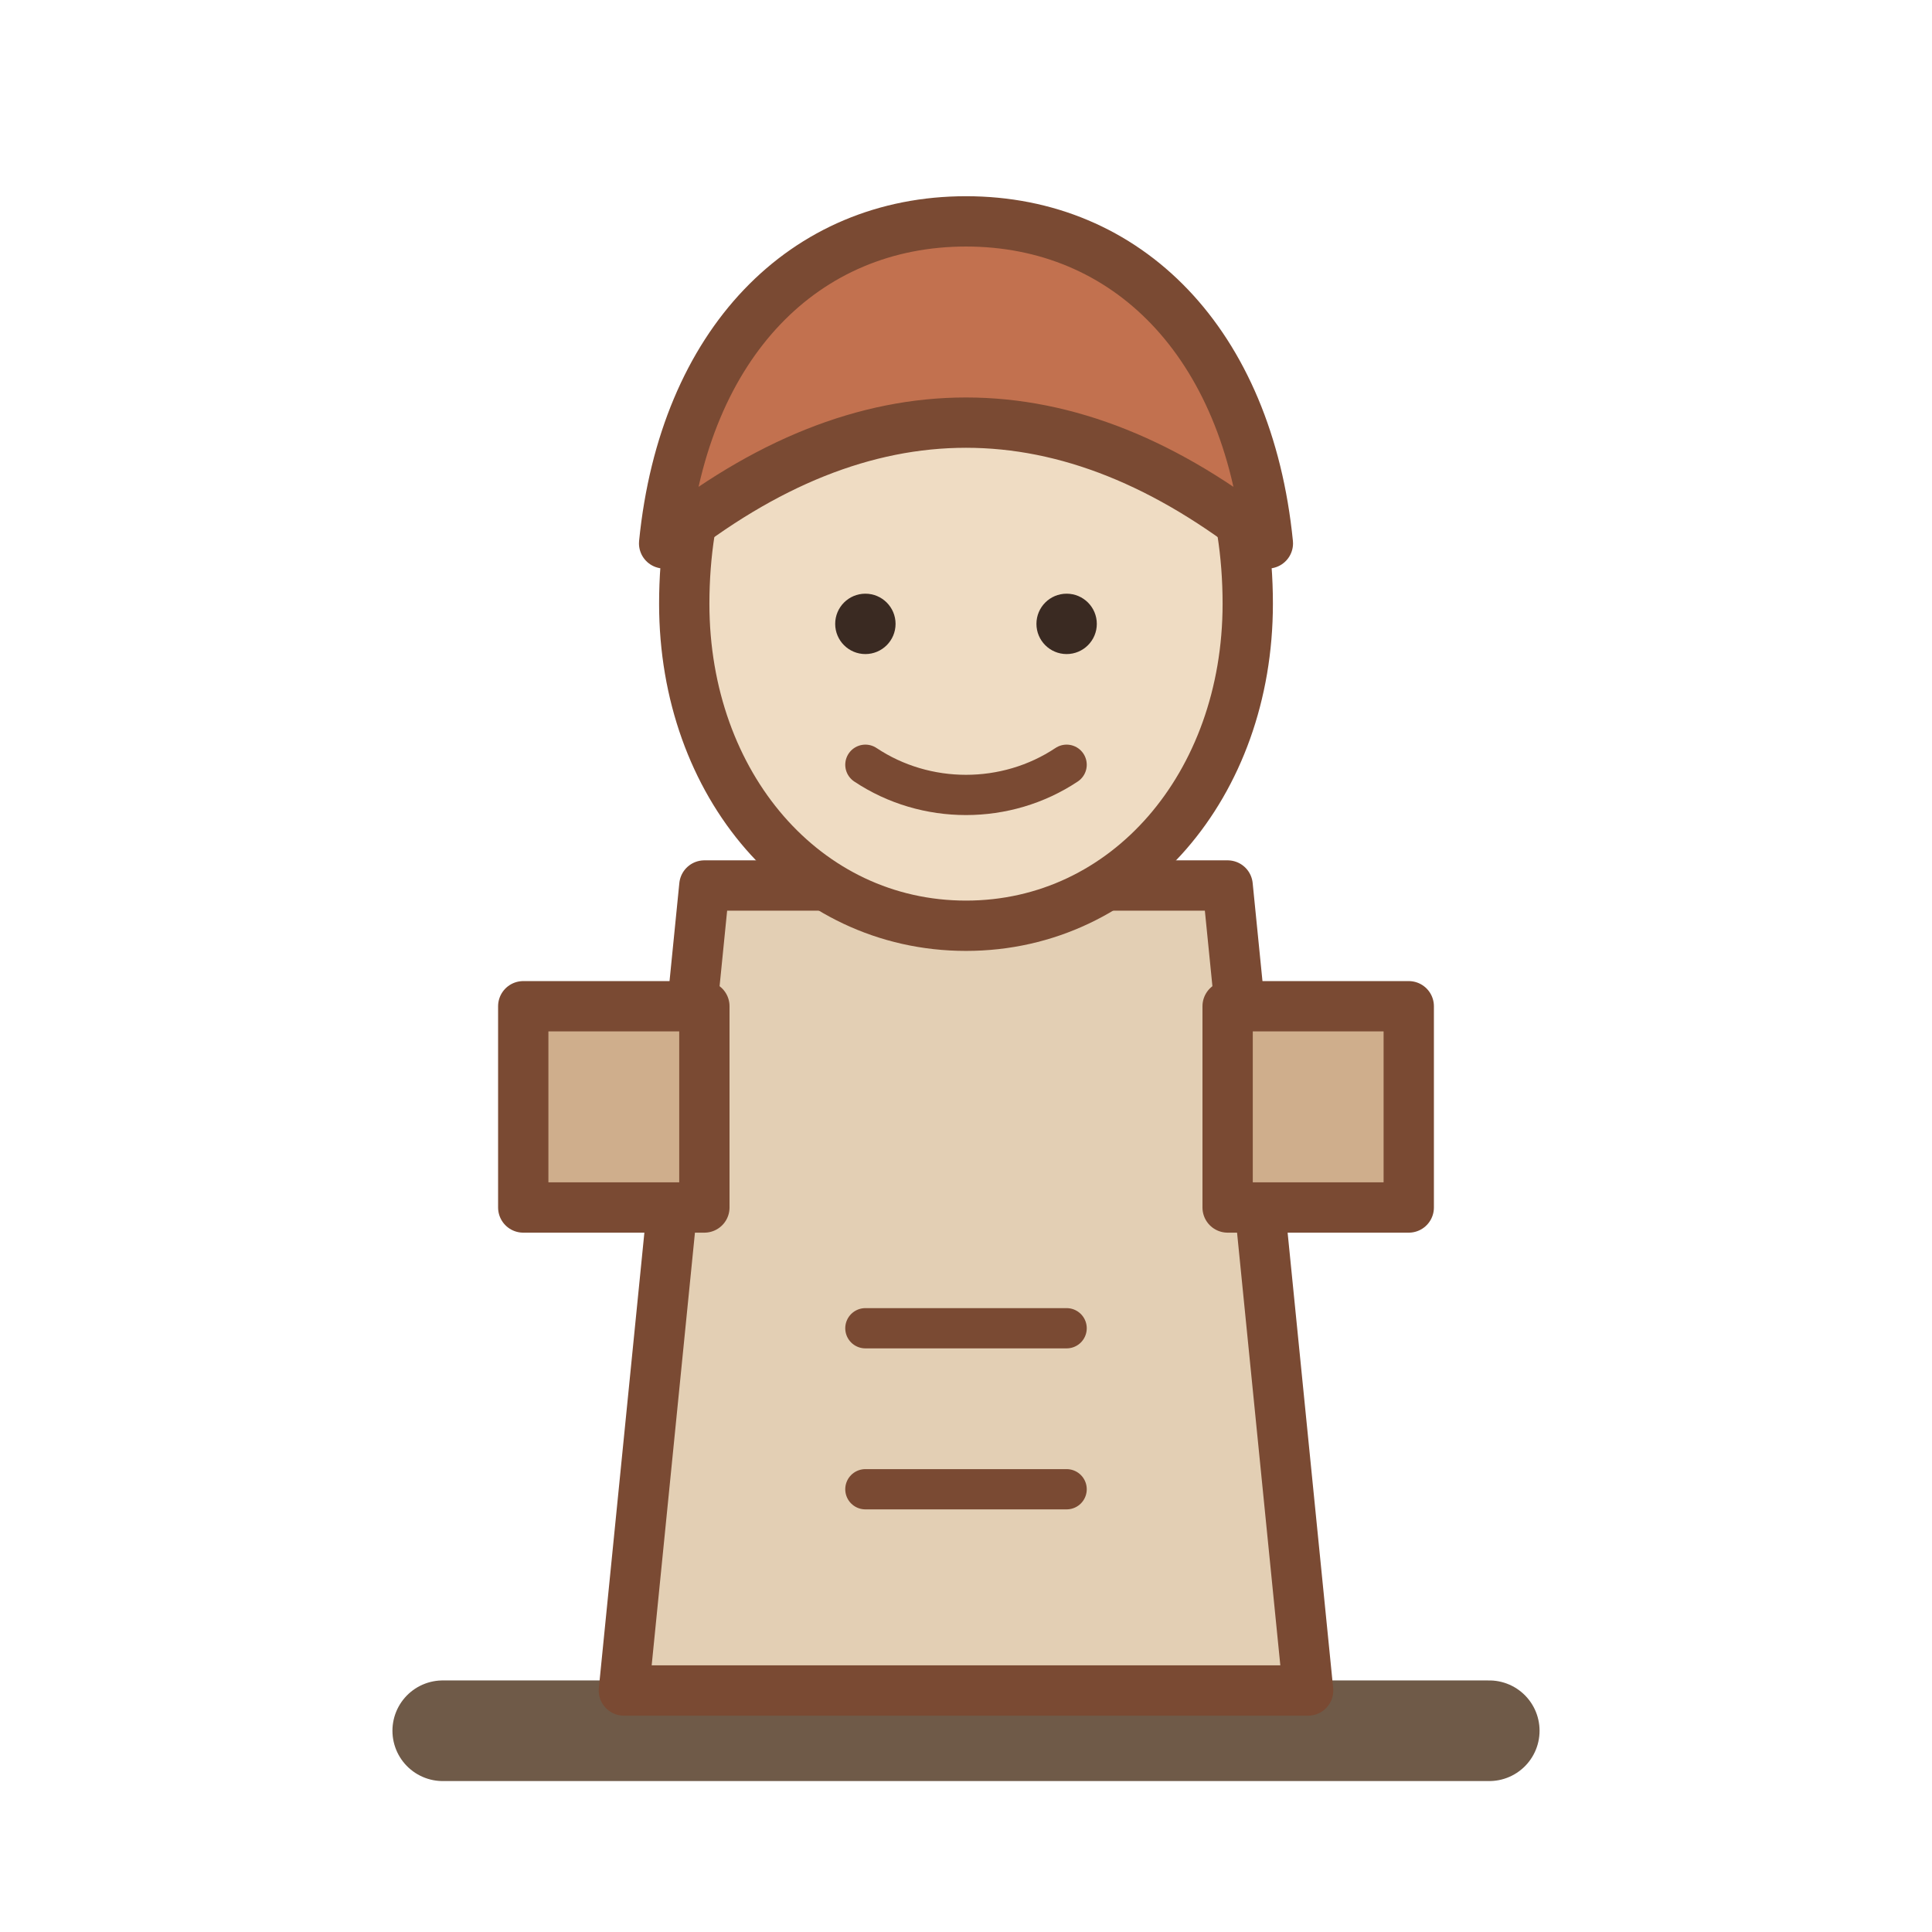
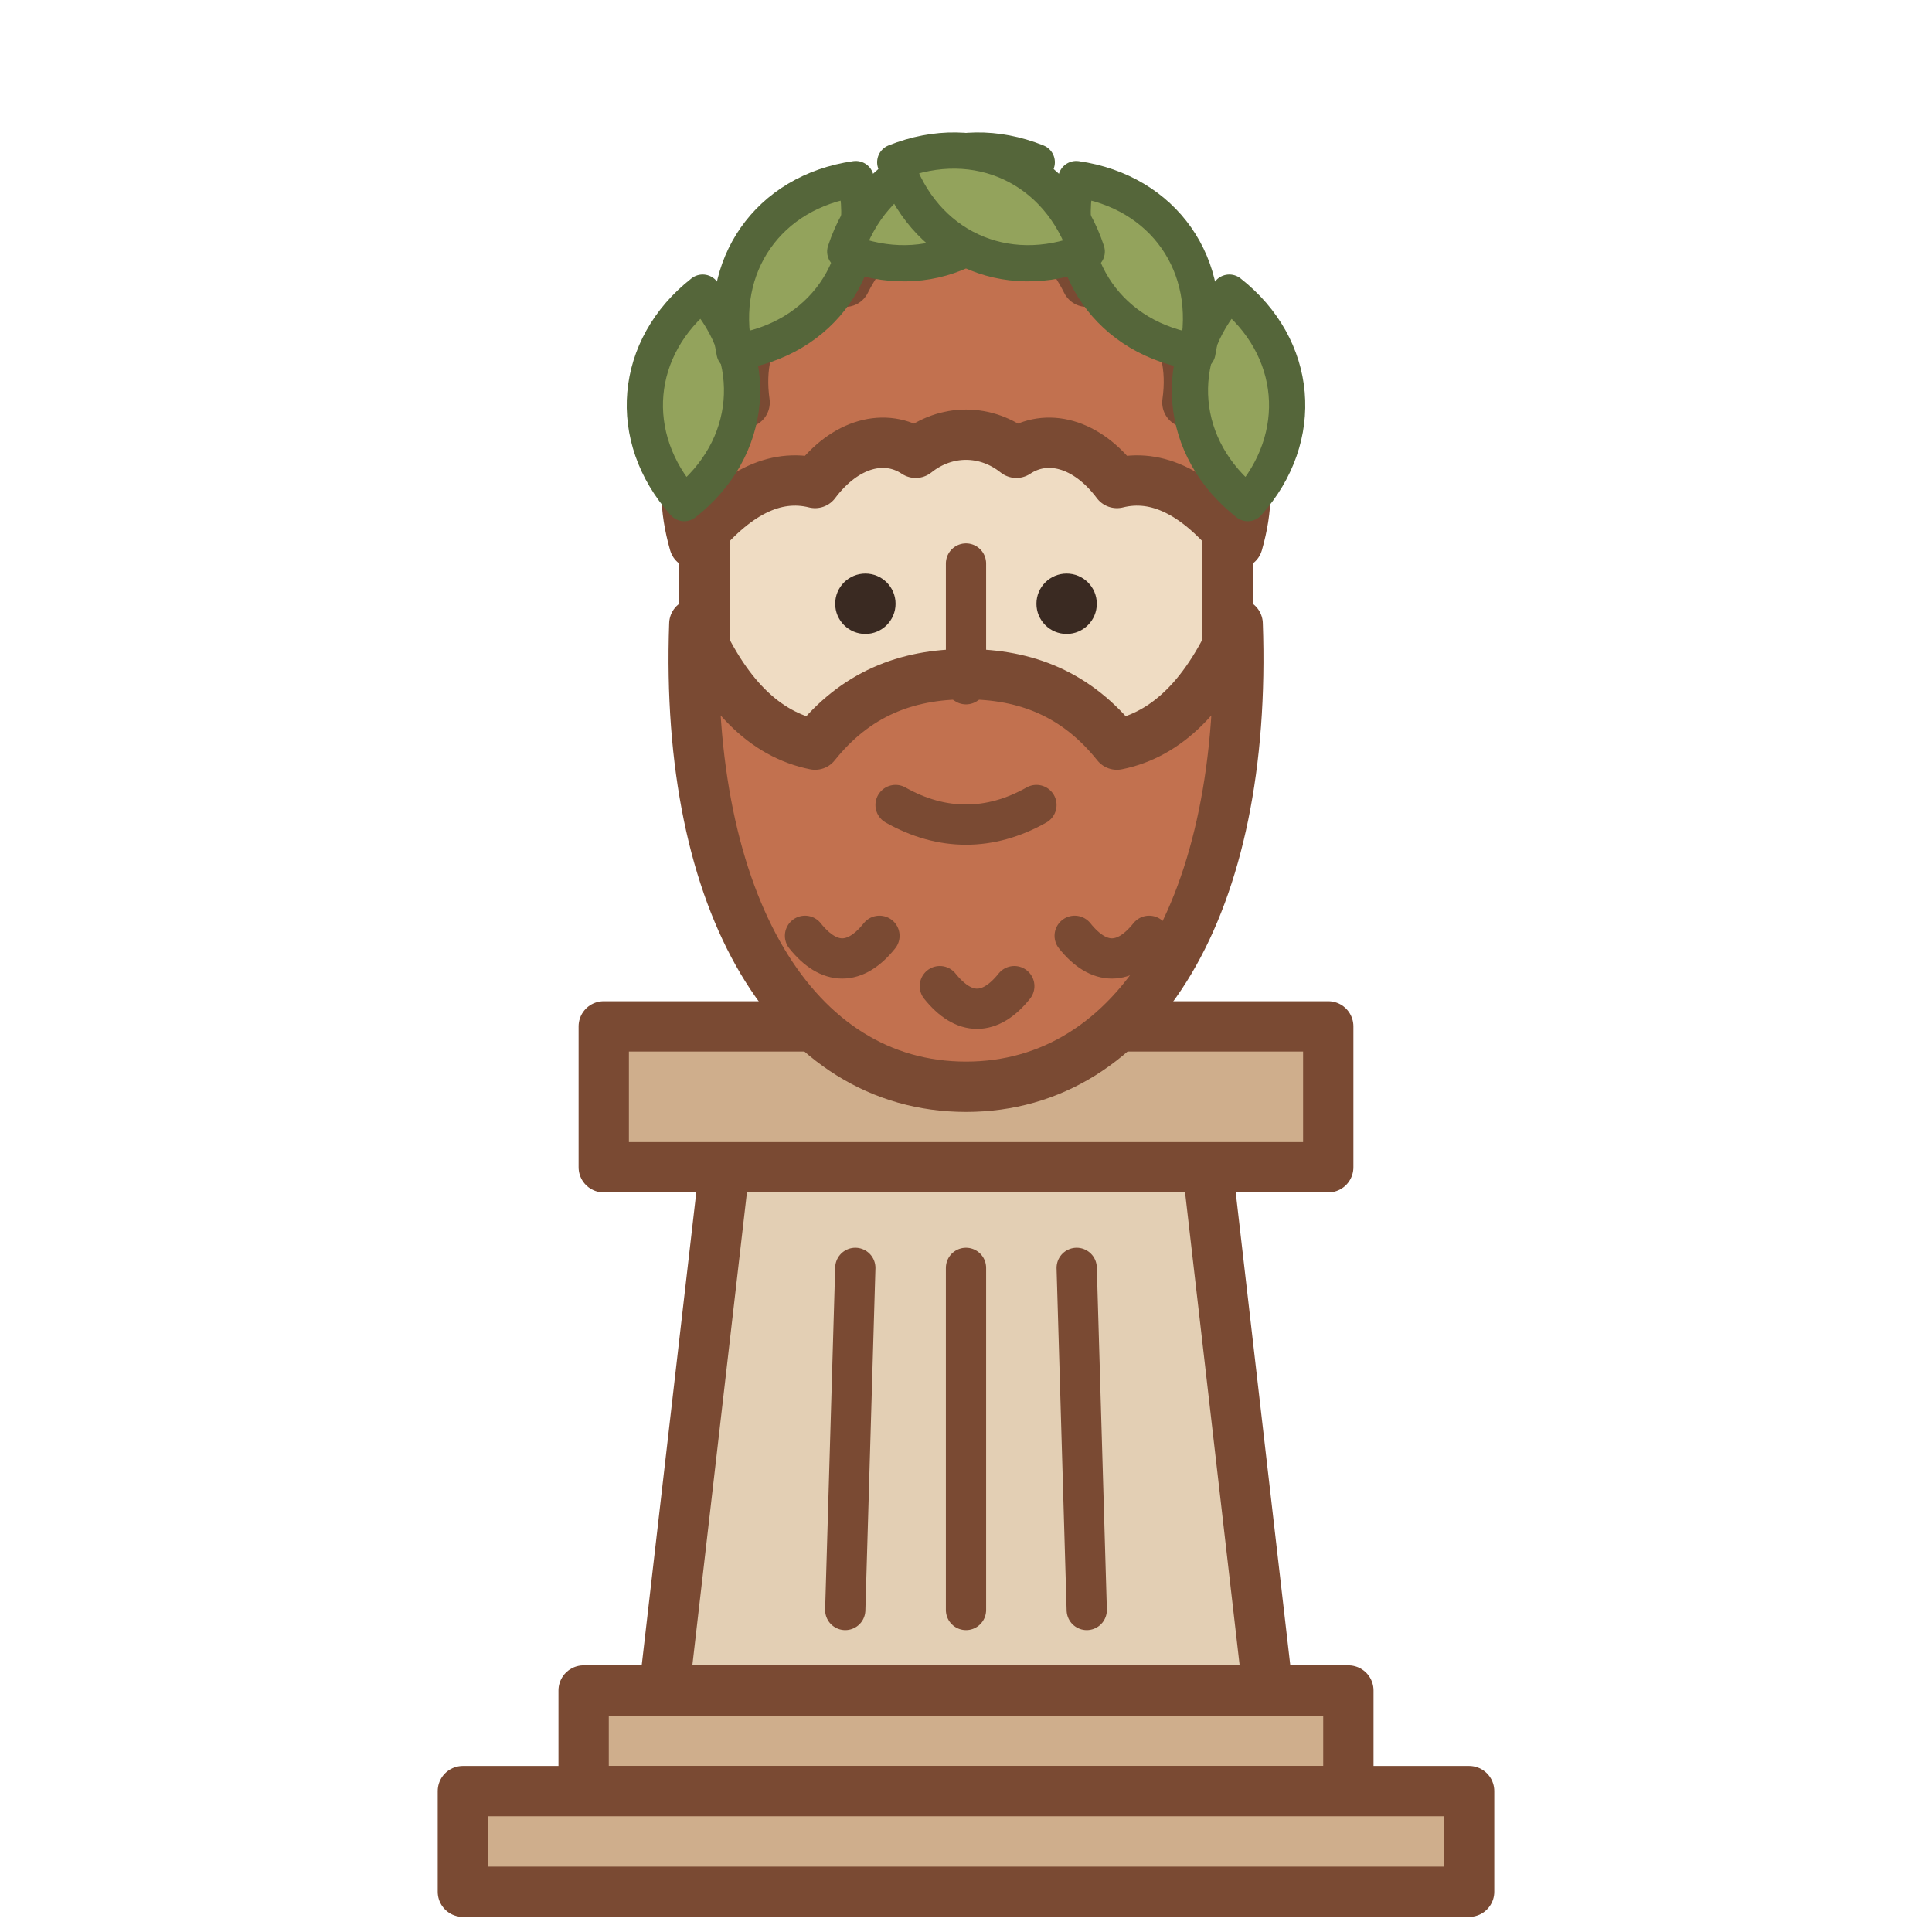
<svg xmlns="http://www.w3.org/2000/svg" viewBox="0 0 96 96" fill="none">
-   <path d="M22 86h52" stroke="#6f5a48" stroke-width="5" stroke-linecap="round" />
-   <path d="M35 44h26l4 40H31l4-40Z" fill="#e3cfb4" stroke="#7a4a33" stroke-width="2.5" stroke-linejoin="round" />
-   <path d="M26 50h9v10h-9zM61 50h9v10h-9z" fill="#cfae8c" stroke="#7a4a33" stroke-width="2.5" stroke-linejoin="round" />
-   <path d="M34 30c0-10 6-17 14-17s14 7 14 17c0 9-6 16-14 16s-14-7-14-16Z" fill="#efdcc3" stroke="#7a4a33" stroke-width="2.5" />
-   <path d="M33 27c1-10 7-16 15-16s14 6 15 16c-5-4-10-6-15-6s-10 2-15 6Z" fill="#c2714f" stroke="#7a4a33" stroke-width="2.5" stroke-linejoin="round" />
-   <path d="M43 38c3 2 7 2 10 0M43 66h10m-10 8h10" stroke="#7a4a33" stroke-width="2" stroke-linecap="round" />
-   <circle cx="43" cy="31" r="1.5" fill="#3a2a22" />
-   <circle cx="53" cy="31" r="1.5" fill="#3a2a22" />
+   <g stroke="#7a4a33" stroke-width="2.5" stroke-linejoin="round" stroke-linecap="round">
+     <path d="M36 58h24l3 26H33l3-26Z" fill="#e3cfb4" />
+     <path d="M42.500 63 42 80m6-17v17m5.500-17 .5 17" stroke-width="2" />
+     <path d="M30 51h36v7H30z" fill="#cfae8c" />
+     <path d="M29 84h38v5H29z" fill="#cfae8c" />
+     <path d="M23 89h50v5H23z" fill="#cfae8c" />
+   </g>
+   <g stroke="#7a4a33" stroke-linejoin="round" stroke-linecap="round">
+     <path d="M35 27c0-9 6-15 13-15s13 6 13 15v6c0 9-6 15-13 15s-13-6-13-15Z" fill="#efdcc3" stroke-width="2.5" />
+     <path d="M34.500 31c-.5 14 5 23 13.500 23s14-9 13.500-23c-1.500 3.500-3.500 5.500-6 6-2-2.500-4.500-3.500-7.500-3.500s-5.500 1-7.500 3.500c-2.500-.5-4.500-2.500-6-6Z" fill="#c2714f" stroke-width="2.5" />
+     <path d="M40 46.500c1.200 1.500 2.500 1.500 3.700 0m3 2.500c1.200 1.500 2.500 1.500 3.700 0m3-2.500c1.200 1.500 2.500 1.500 3.700 0" stroke-width="2" />
+     <path d="M44.500 40c2.300 1.300 4.700 1.300 7 0" stroke-width="2" />
+     <path d="M34.500 27c-1-3.500 0-6 2.500-7-.5-3.500 1.500-6 5-6 1.500-3 4-4 6-4s4.500 1 6 4c3.500 0 5.500 2.500 5 6 2.500 1 3.500 3.500 2.500 7-2-2.500-4-3.500-6-3-1.500-2-3.500-2.500-5-1.500-1.500-1.200-3.500-1.200-5 0-1.500-1-3.500-.5-5 1.500-2-.5-4 .5-6 3Z" fill="#c2714f" stroke-width="2.5" />
+     <path d="M48 28v6" stroke-width="2" />
+     <g fill="#93a35c" stroke="#55663a" stroke-width="1.8">
+       <path transform="translate(34 25) rotate(5)" d="M0 0c-3.200-3-3.200-7.500 0-10.500 3.200 3 3.200 7.500 0 10.500Z" />
+       <path transform="translate(36.5 17.5) rotate(35)" d="M0 0c-3.200-3-3.200-7.500 0-10.500 3.200 3 3.200 7.500 0 10.500Z" />
+       <path transform="translate(42 12.5) rotate(65)" d="M0 0c-3.200-3-3.200-7.500 0-10.500 3.200 3 3.200 7.500 0 10.500Z" />
+       <path transform="translate(62 25) rotate(-5)" d="M0 0c-3.200-3-3.200-7.500 0-10.500 3.200 3 3.200 7.500 0 10.500Z" />
+       <path transform="translate(59.5 17.5) rotate(-35)" d="M0 0c-3.200-3-3.200-7.500 0-10.500 3.200 3 3.200 7.500 0 10.500Z" />
+       <path transform="translate(54 12.5) rotate(-65)" d="M0 0c-3.200-3-3.200-7.500 0-10.500 3.200 3 3.200 7.500 0 10.500Z" />
+     </g>
+   </g>
+   <circle cx="43" cy="30" r="1.500" fill="#3a2a22" />
+   <circle cx="53" cy="30" r="1.500" fill="#3a2a22" />
</svg>
